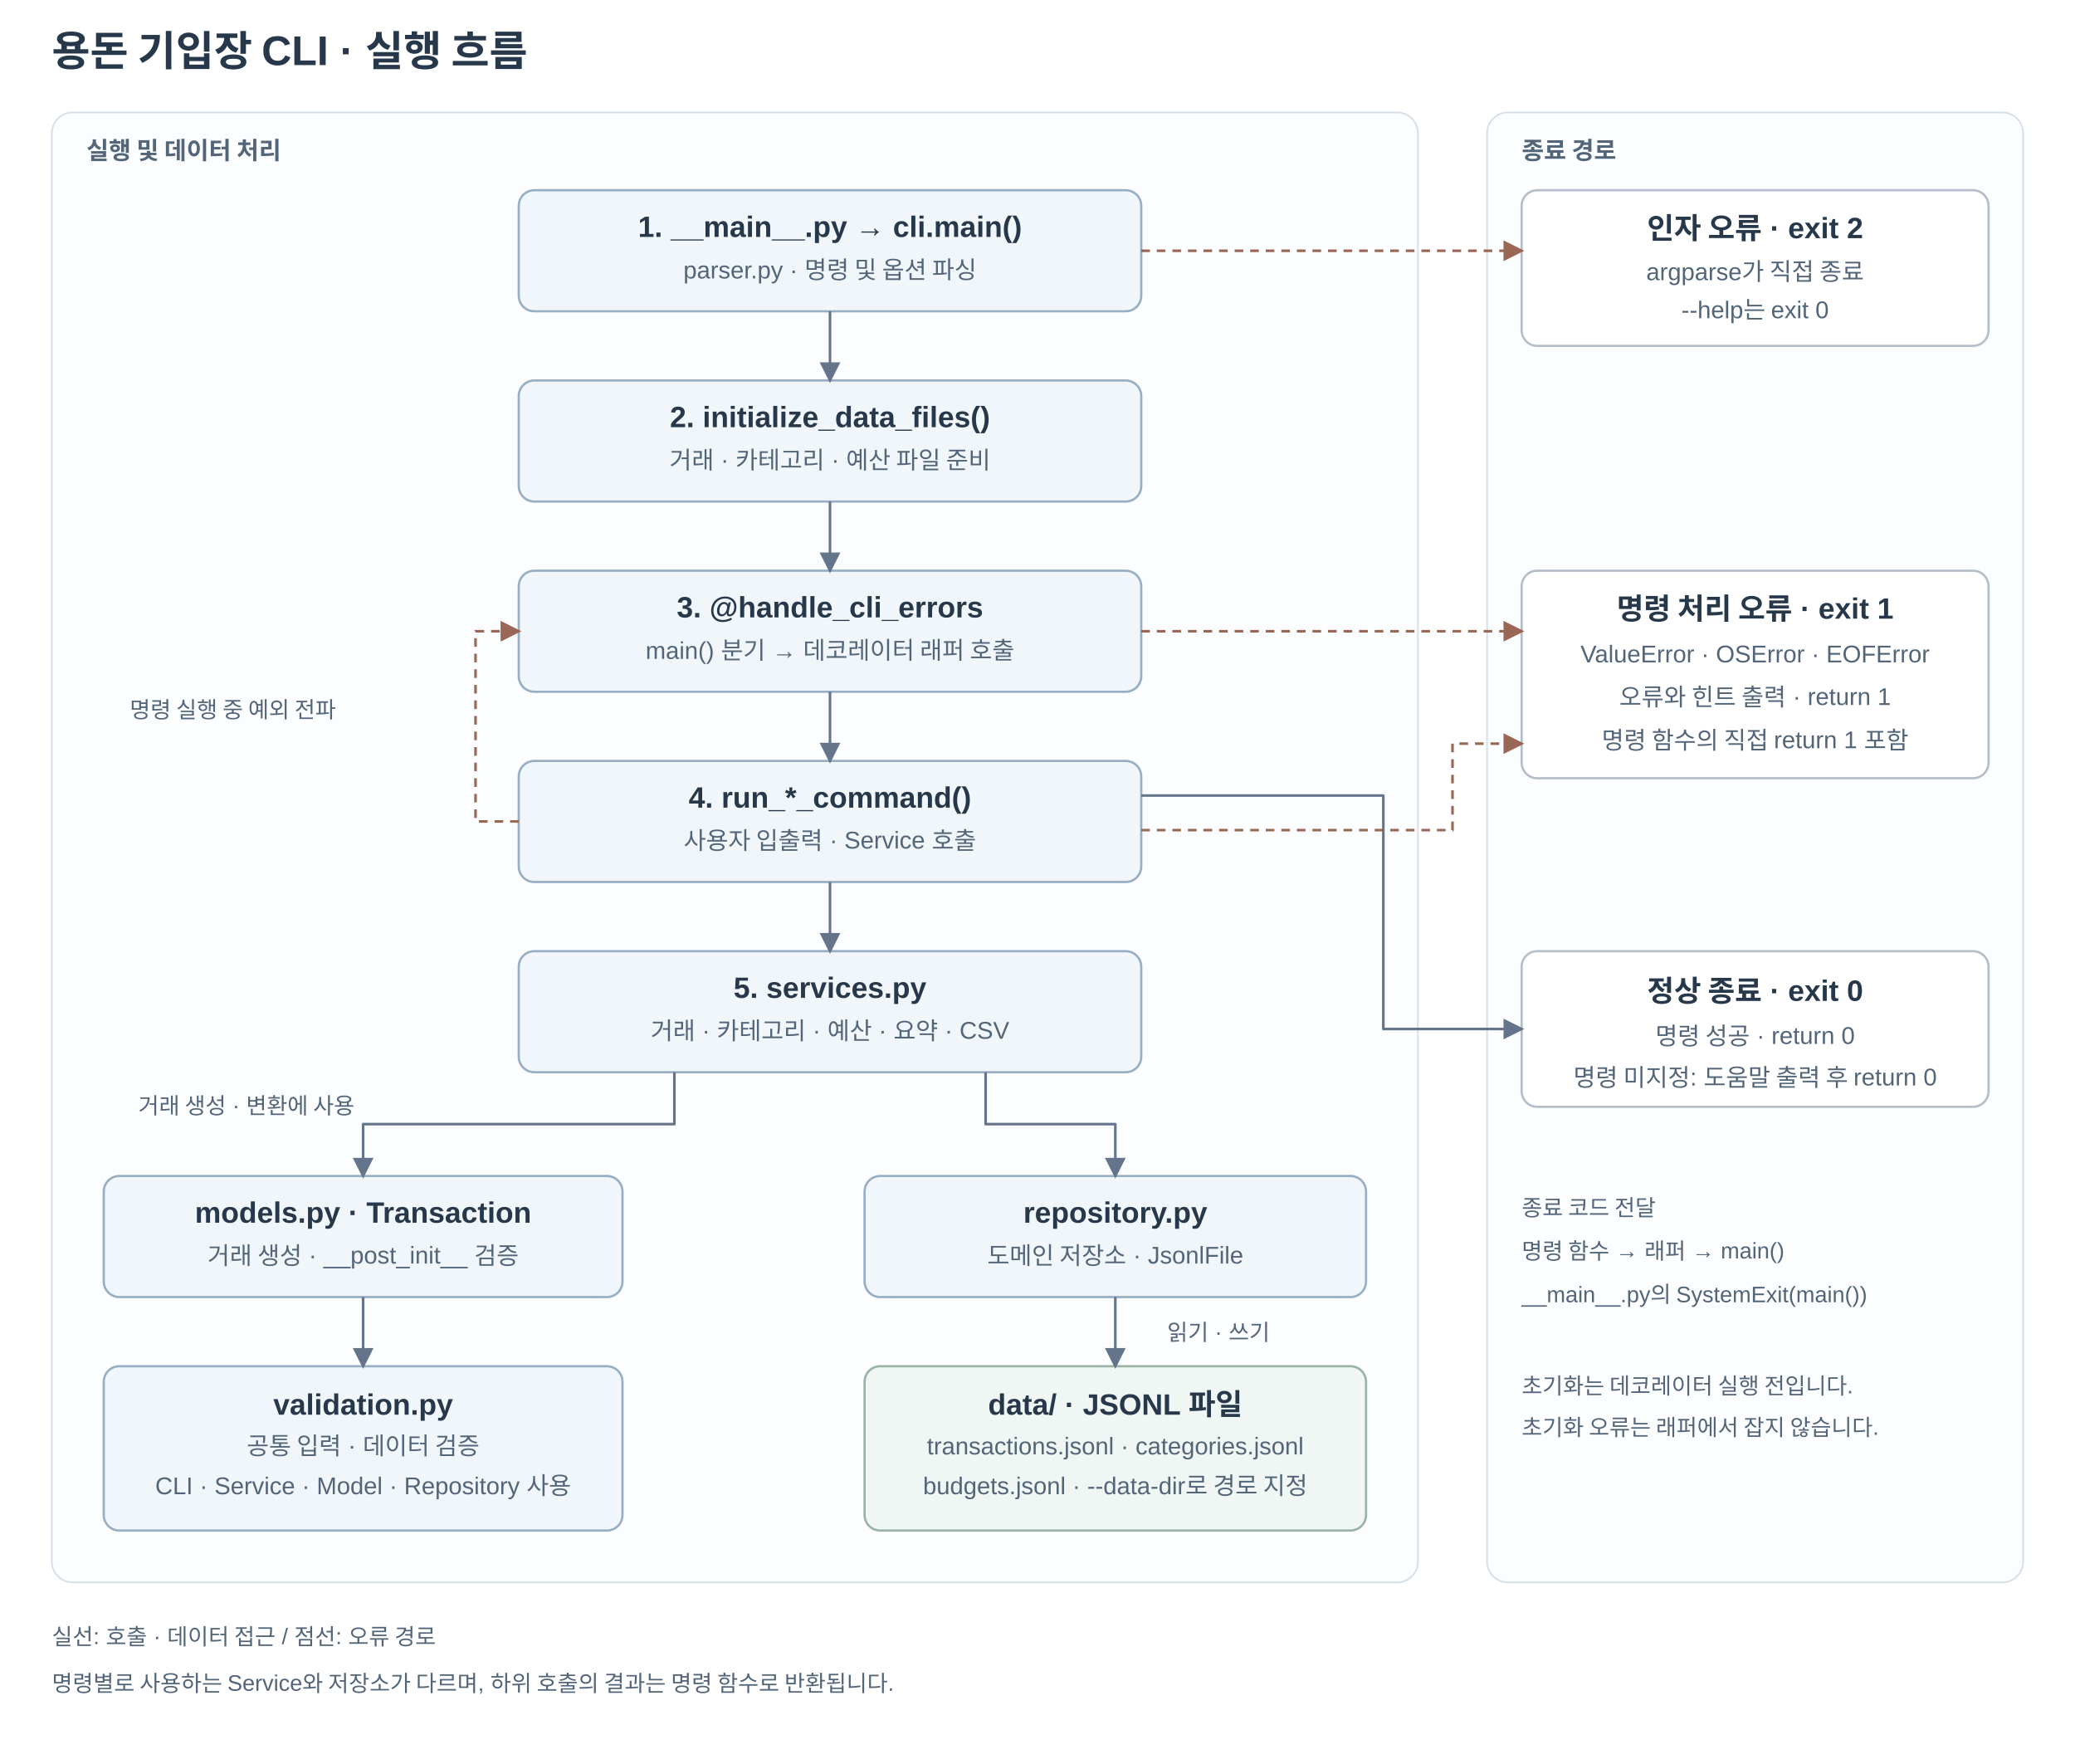
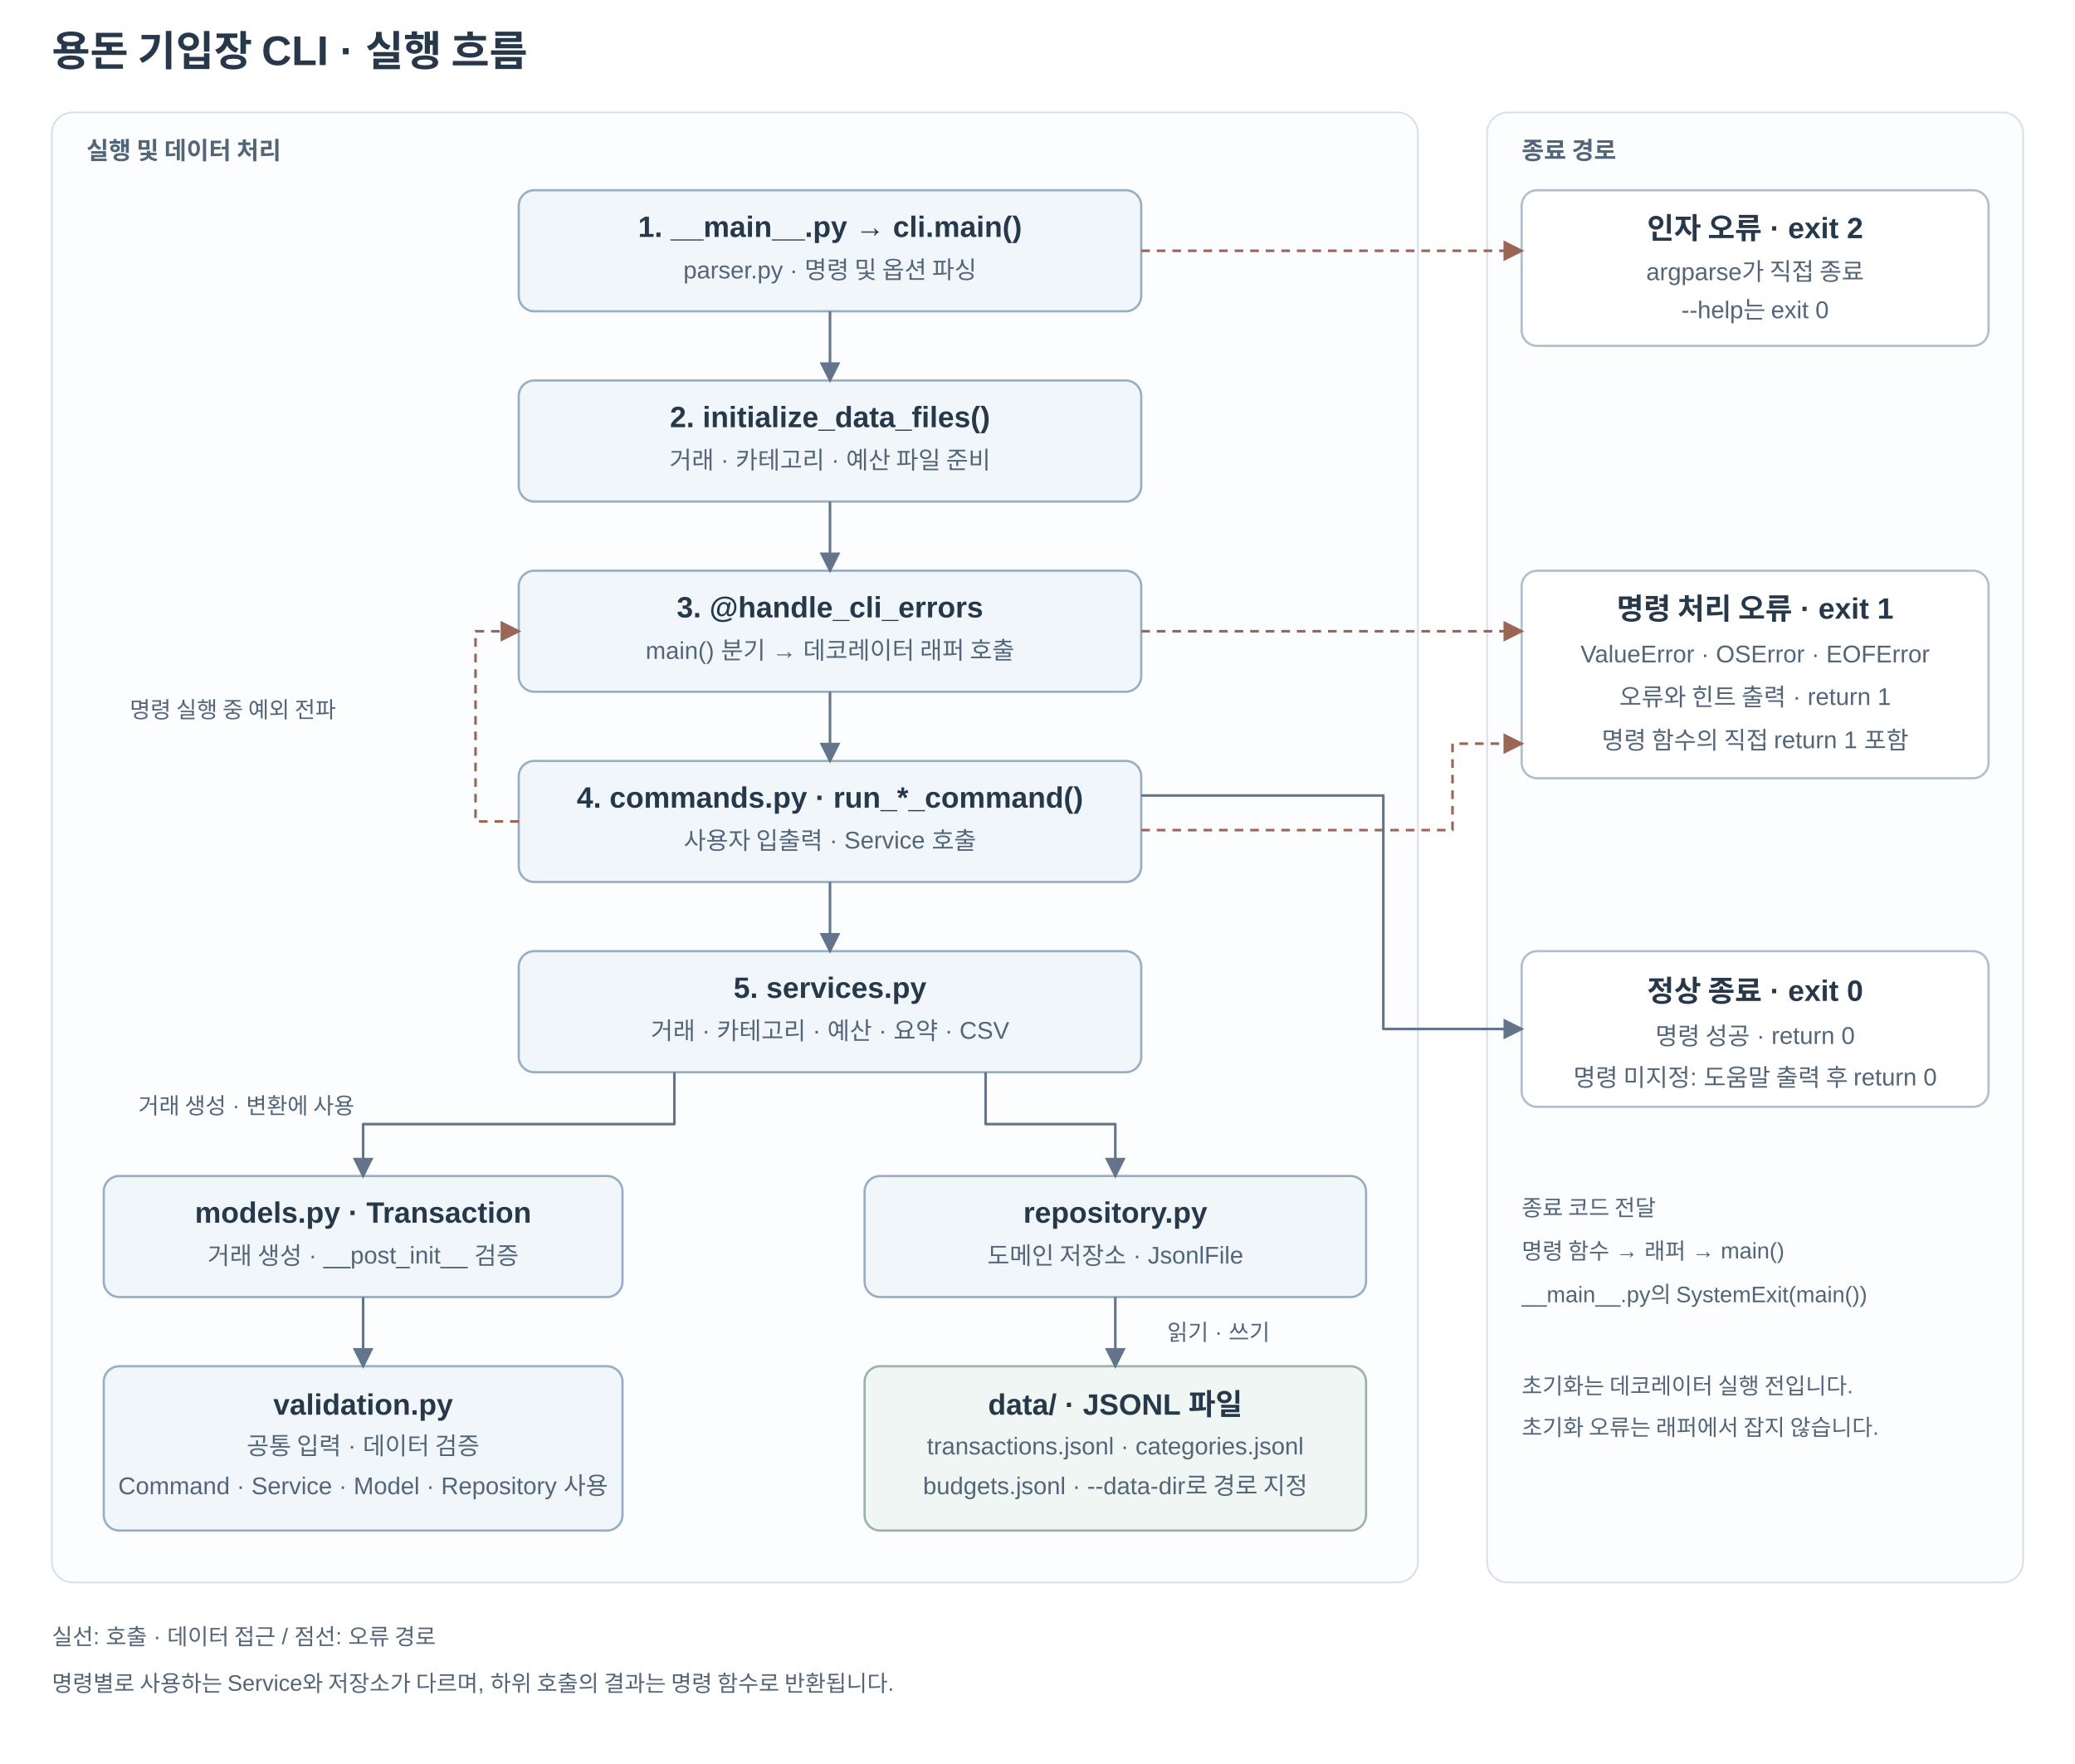
<svg xmlns="http://www.w3.org/2000/svg" width="1200" height="1020" viewBox="0 0 1200 1020" role="img" aria-labelledby="title desc">
  <defs>
    <marker id="arrow" markerWidth="8" markerHeight="8" refX="7" refY="4" orient="auto">
      <path d="M0 0 L8 4 L0 8 Z" fill="#64748b" />
    </marker>
    <marker id="error-arrow" markerWidth="8" markerHeight="8" refX="7" refY="4" orient="auto">
      <path d="M0 0 L8 4 L0 8 Z" fill="#9a6655" />
    </marker>
    <style>
      text { font-family:-apple-system,BlinkMacSystemFont,"Segoe UI","Noto Sans KR",Arial,sans-serif; fill:#26384a; }
      .heading { font-size:24px; font-weight:700; }
      .section { font-size:14px; font-weight:600; fill:#536579; }
      .title { font-size:17px; font-weight:600; text-anchor:middle; }
      .sub { font-size:14px; fill:#536579; text-anchor:middle; }
      .small { font-size:13px; fill:#536579; }
      .group { fill:#fcfdff; stroke:#d7e0e9; stroke-width:1; }
      .box { fill:#f1f6fb; stroke:#98aec3; stroke-width:1.3; }
      .data { fill:#f0f6f3; stroke:#9ab3a6; stroke-width:1.3; }
      .exit { fill:#fff; stroke:#b4bec9; stroke-width:1.3; }
      .edge { fill:none; stroke:#64748b; stroke-width:1.5; marker-end:url(#arrow); stroke-linejoin:round; }
      .error { fill:none; stroke:#9a6655; stroke-width:1.5; stroke-dasharray:5 4; marker-end:url(#error-arrow); stroke-linejoin:round; }
    </style>
  </defs>
  <rect width="1200" height="1020" fill="#fff" />
  <text class="heading" x="30" y="38">용돈 기입장 CLI · 실행 흐름</text>
  <rect class="group" x="30" y="65" width="790" height="850" rx="12" />
  <text class="section" x="50" y="92">실행 및 데이터 처리</text>
  <rect class="group" x="860" y="65" width="310" height="850" rx="12" />
  <text class="section" x="880" y="92">종료 경로</text>
  <rect class="box" x="300" y="110" width="360" height="70" rx="9" />
  <text class="title" x="480" y="137">1. __main__.py → cli.main()</text>
  <text class="sub" x="480" y="161">parser.py · 명령 및 옵션 파싱</text>
  <rect class="box" x="300" y="220" width="360" height="70" rx="9" />
  <text class="title" x="480" y="247">2. initialize_data_files()</text>
  <text class="sub" x="480" y="271">거래 · 카테고리 · 예산 파일 준비</text>
  <rect class="box" x="300" y="330" width="360" height="70" rx="9" />
  <text class="title" x="480" y="357">3. @handle_cli_errors</text>
  <text class="sub" x="480" y="381">main() 분기 → 데코레이터 래퍼 호출</text>
  <rect class="box" x="300" y="440" width="360" height="70" rx="9" />
-   <text class="title" x="480" y="467">4. run_*_command()</text>
+   <text class="title" x="480" y="467">4. commands.py · run_*_command()</text>
  <text class="sub" x="480" y="491">사용자 입출력 · Service 호출</text>
  <rect class="box" x="300" y="550" width="360" height="70" rx="9" />
  <text class="title" x="480" y="577">5. services.py</text>
  <text class="sub" x="480" y="601">거래 · 카테고리 · 예산 · 요약 · CSV</text>
  <rect class="box" x="60" y="680" width="300" height="70" rx="9" />
  <text class="title" x="210" y="707">models.py · Transaction</text>
  <text class="sub" x="210" y="731">거래 생성 · __post_init__ 검증</text>
  <rect class="box" x="500" y="680" width="290" height="70" rx="9" />
  <text class="title" x="645" y="707">repository.py</text>
  <text class="sub" x="645" y="731">도메인 저장소 · JsonlFile</text>
  <rect class="box" x="60" y="790" width="300" height="95" rx="9" />
  <text class="title" x="210" y="818">validation.py</text>
  <text class="sub" x="210" y="841">공통 입력 · 데이터 검증</text>
-   <text class="sub" x="210" y="864">CLI · Service · Model · Repository 사용</text>
+   <text class="sub" x="210" y="864">Command · Service · Model · Repository 사용</text>
  <rect class="data" x="500" y="790" width="290" height="95" rx="9" />
  <text class="title" x="645" y="818">data/ · JSONL 파일</text>
  <text class="sub" x="645" y="841">transactions.jsonl · categories.jsonl</text>
  <text class="sub" x="645" y="864">budgets.jsonl · --data-dir로 경로 지정</text>
  <path class="edge" d="M480 180 V220" />
  <path class="edge" d="M480 290 V330" />
  <path class="edge" d="M480 400 V440" />
  <path class="edge" d="M480 510 V550" />
  <path class="edge" d="M390 620 V650 H210 V680" />
  <path class="edge" d="M570 620 V650 H645 V680" />
  <path class="edge" d="M210 750 V790" />
  <path class="edge" d="M645 750 V790" />
  <text class="small" x="80" y="644">거래 생성 · 변환에 사용</text>
  <text class="small" x="675" y="775">읽기 · 쓰기</text>
  <rect class="exit" x="880" y="110" width="270" height="90" rx="9" />
  <text class="title" x="1015" y="138">인자 오류 · exit 2</text>
  <text class="sub" x="1015" y="162">argparse가 직접 종료</text>
  <text class="sub" x="1015" y="184">--help는 exit 0</text>
  <path class="error" d="M660 145 H880" />
  <rect class="exit" x="880" y="330" width="270" height="120" rx="9" />
  <text class="title" x="1015" y="358">명령 처리 오류 · exit 1</text>
  <text class="sub" x="1015" y="383">ValueError · OSError · EOFError</text>
  <text class="sub" x="1015" y="408">오류와 힌트 출력 · return 1</text>
  <text class="sub" x="1015" y="433">명령 함수의 직접 return 1 포함</text>
  <path class="error" d="M660 365 H880" />
  <path class="error" d="M300 475 H275 V365 H300" />
  <text class="small" x="75" y="415">명령 실행 중 예외 전파</text>
  <path class="error" d="M660 480 H840 V430 H880" />
  <rect class="exit" x="880" y="550" width="270" height="90" rx="9" />
  <text class="title" x="1015" y="579">정상 종료 · exit 0</text>
  <text class="sub" x="1015" y="604">명령 성공 · return 0</text>
  <text class="sub" x="1015" y="628">명령 미지정: 도움말 출력 후 return 0</text>
  <path class="edge" d="M660 460 H800 V595 H880" />
  <text class="small" x="880" y="703">종료 코드 전달</text>
  <text class="small" x="880" y="728">명령 함수 → 래퍼 → main()</text>
  <text class="small" x="880" y="753">__main__.py의 SystemExit(main())</text>
  <text class="small" x="880" y="806">초기화는 데코레이터 실행 전입니다.</text>
  <text class="small" x="880" y="830">초기화 오류는 래퍼에서 잡지 않습니다.</text>
  <text class="small" x="30" y="951">실선: 호출 · 데이터 접근    /    점선: 오류 경로</text>
  <text class="small" x="30" y="978">명령별로 사용하는 Service와 저장소가 다르며, 하위 호출의 결과는 명령 함수로 반환됩니다.</text>
</svg>
